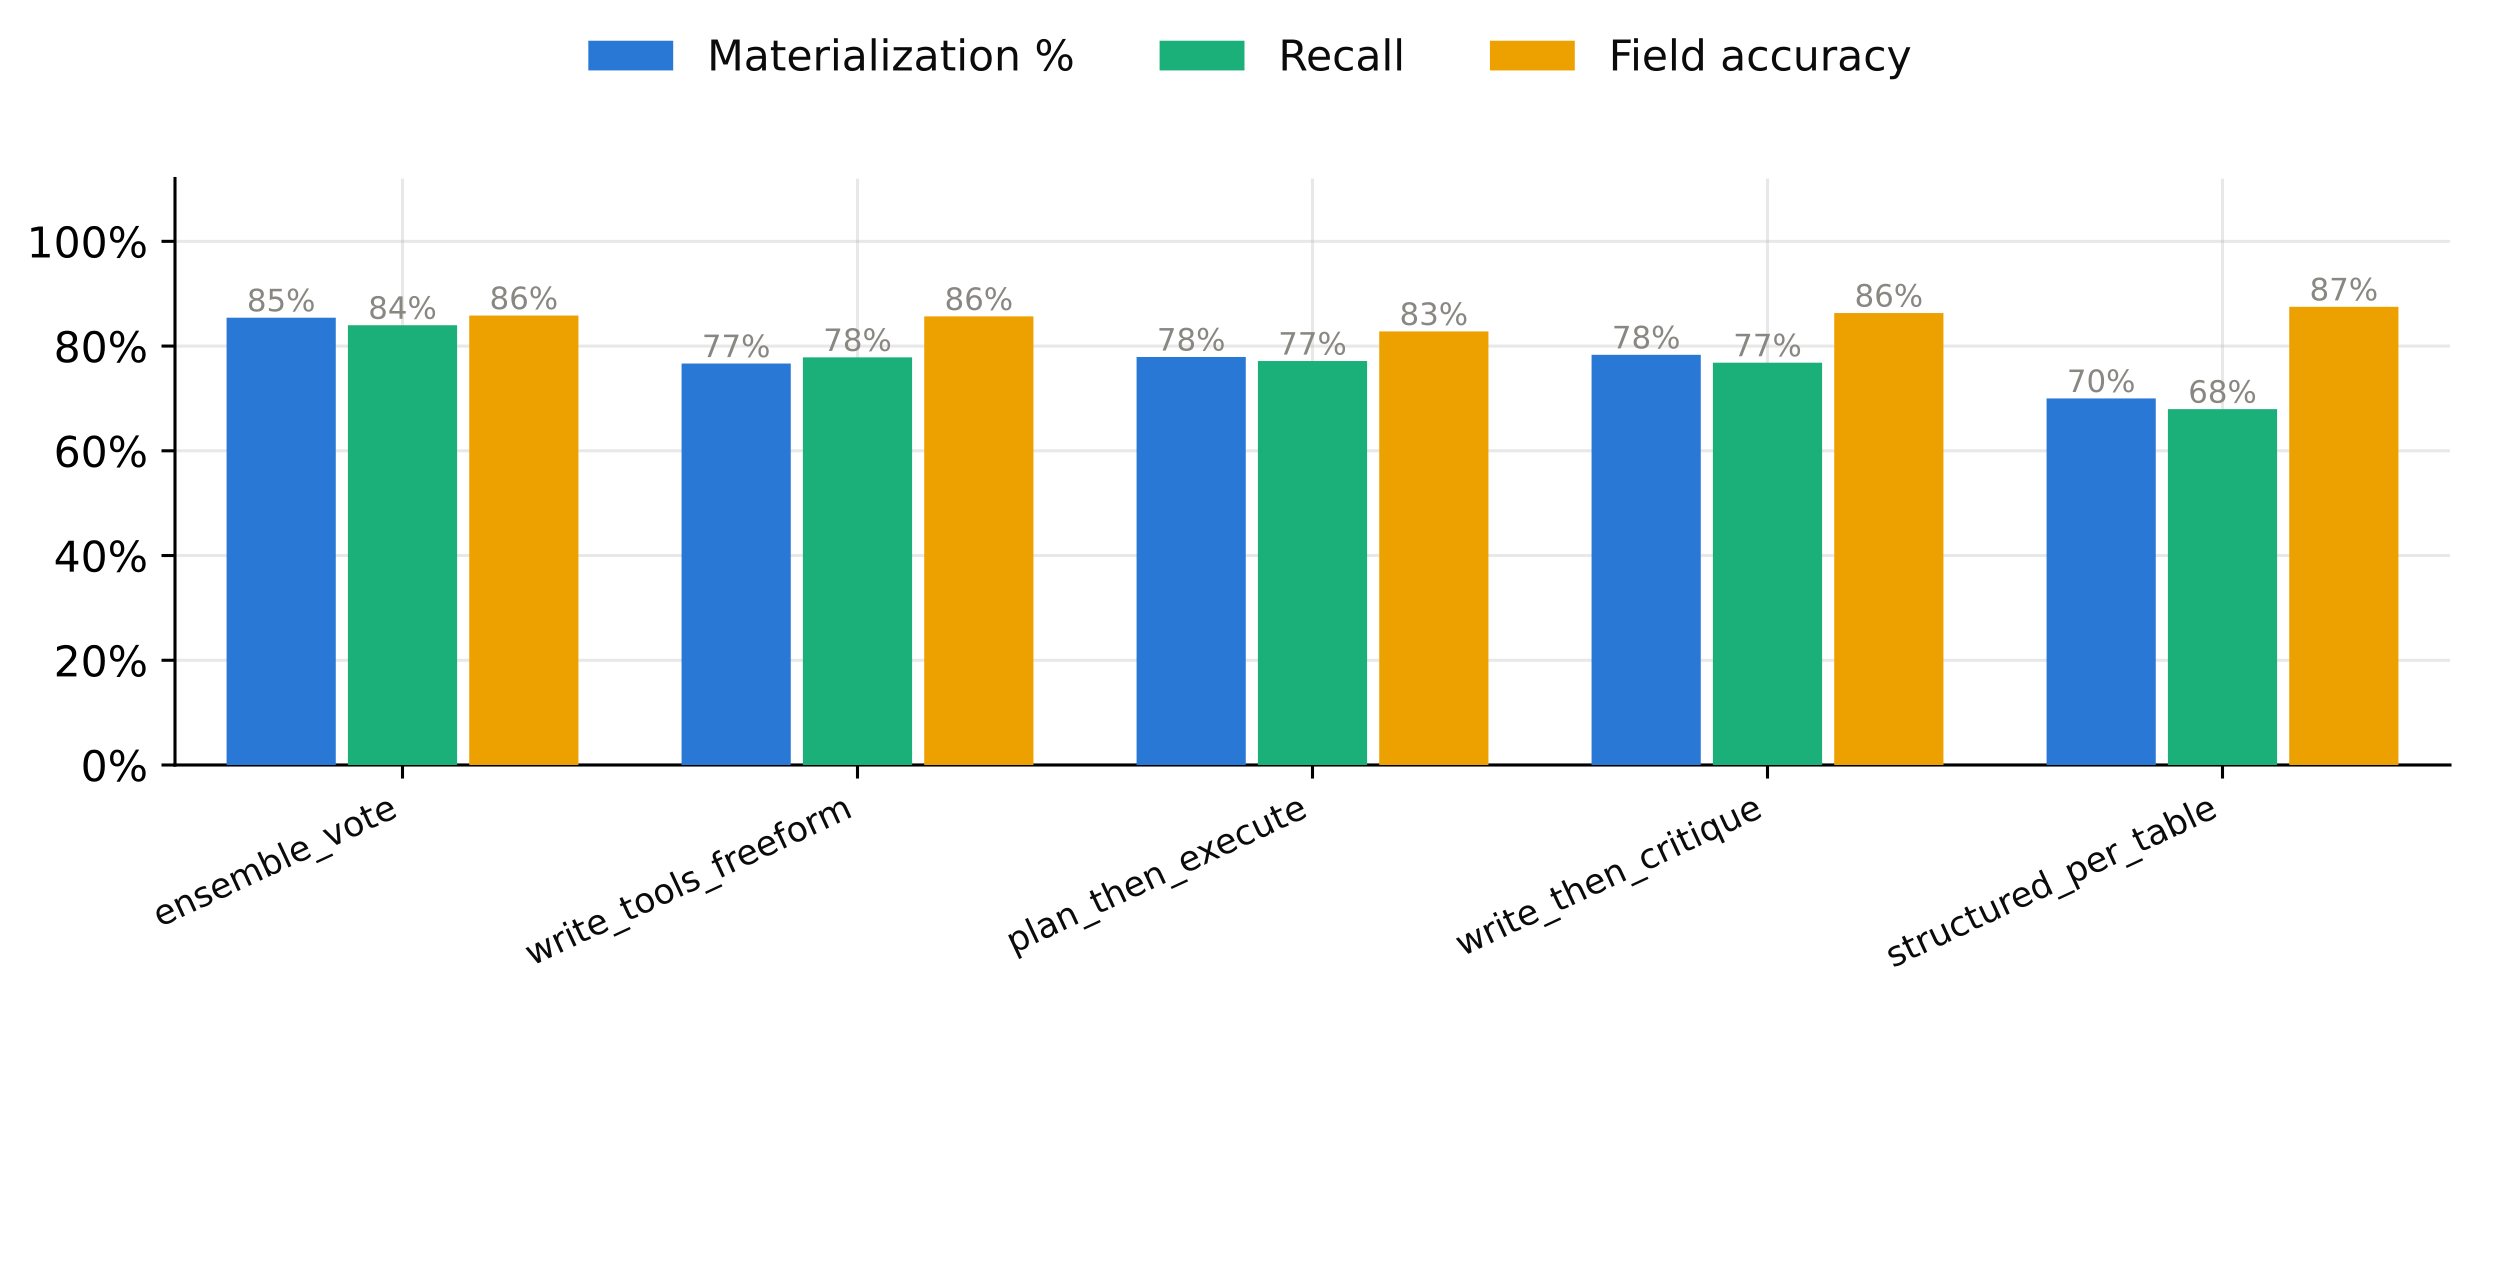
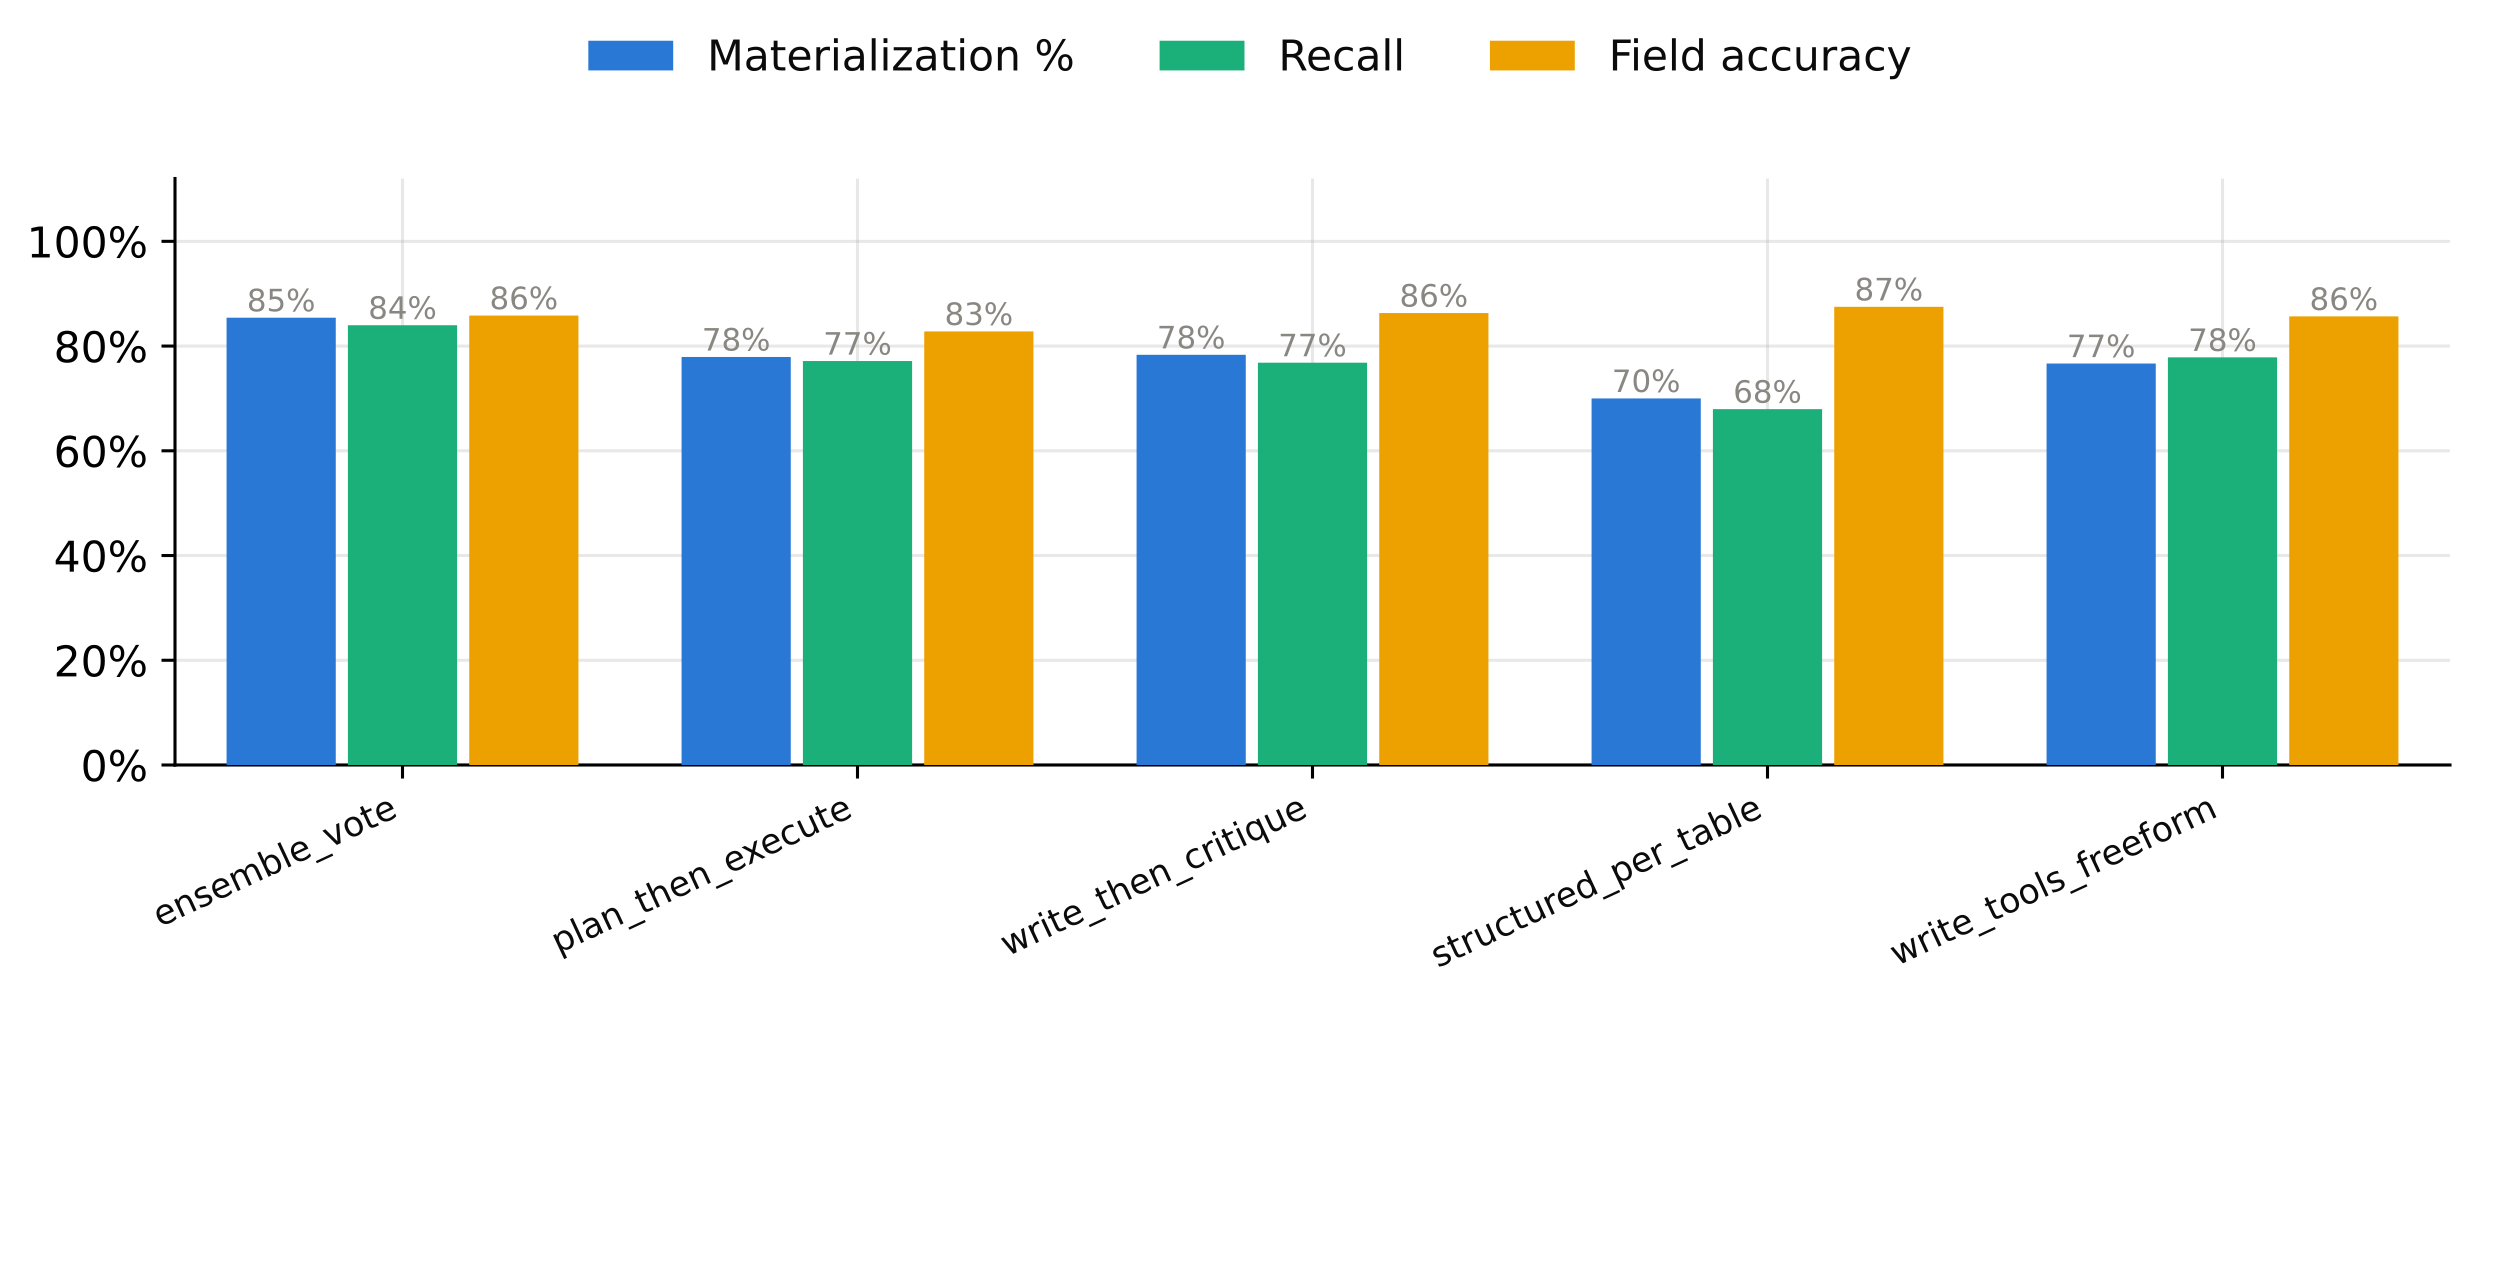
<svg xmlns="http://www.w3.org/2000/svg" xmlns:xlink="http://www.w3.org/1999/xlink" width="648pt" height="330.48pt" viewBox="0 0 648 330.48" version="1.1">
  <defs>
    <style type="text/css">*{stroke-linejoin: round; stroke-linecap: butt}</style>
  </defs>
  <g id="figure_1">
    <g id="patch_1">
      <path d="M 0 330.48  L 648 330.48  L 648 0  L 0 0  L 0 330.48  z " style="fill: none" />
    </g>
    <g id="axes_1">
      <g id="patch_2">
        <path d="M 45.36 198.288  L 635.04 198.288  L 635.04 46.267  L 45.36 46.267  L 45.36 198.288  z " style="fill: none" />
      </g>
      <g id="matplotlib.axis_1">
        <g id="xtick_1">
          <g id="line2d_1">
            <path d="M 104.328 198.288  L 104.328 46.267  " clip-path="url(#pa6ef119d5a)" style="fill: none; stroke: #b0b0b0; stroke-opacity: 0.3; stroke-width: 0.8; stroke-linecap: square" />
          </g>
          <g id="line2d_2">
            <defs>
              <path id="mb5208c1d16" d="M 0 0  L 0 3.5  " style="stroke: #000000; stroke-width: 0.8" />
            </defs>
            <g>
              <use xlink:href="#mb5208c1d16" x="104.328" y="198.288" style="stroke: #000000; stroke-width: 0.8" />
            </g>
          </g>
          <g id="text_1">
            <text style="font-size: 9px; font-family: 'DejaVu Sans', 'Bitstream Vera Sans', 'Computer Modern Sans Serif', 'Lucida Grande', 'Verdana', 'Geneva', 'Lucid', 'Arial', 'Helvetica', 'Avant Garde', sans-serif; fill: #0b0b0b" transform="translate(41.45248 240.387) rotate(-25)">ensemble_vote</text>
          </g>
        </g>
        <g id="xtick_2">
          <g id="line2d_3">
            <path d="M 222.264 198.288  L 222.264 46.267  " clip-path="url(#pa6ef119d5a)" style="fill: none; stroke: #b0b0b0; stroke-opacity: 0.3; stroke-width: 0.8; stroke-linecap: square" />
          </g>
          <g id="line2d_4">
            <g>
              <use xlink:href="#mb5208c1d16" x="222.264" y="198.288" style="stroke: #000000; stroke-width: 0.8" />
            </g>
          </g>
          <g id="text_2">
-             <text style="font-size: 9px; font-family: 'DejaVu Sans', 'Bitstream Vera Sans', 'Computer Modern Sans Serif', 'Lucida Grande', 'Verdana', 'Geneva', 'Lucid', 'Arial', 'Helvetica', 'Avant Garde', sans-serif; fill: #0b0b0b" transform="translate(137.912 250.4017) rotate(-25)">write_tools_freeform</text>
+             <text style="font-size: 9px; font-family: 'DejaVu Sans', 'Bitstream Vera Sans', 'Computer Modern Sans Serif', 'Lucida Grande', 'Verdana', 'Geneva', 'Lucid', 'Arial', 'Helvetica', 'Avant Garde', sans-serif; fill: #0b0b0b" transform="translate(144.7037 247.2346) rotate(-25)">plan_then_execute</text>
          </g>
        </g>
        <g id="xtick_3">
          <g id="line2d_5">
            <path d="M 340.2 198.288  L 340.2 46.267  " clip-path="url(#pa6ef119d5a)" style="fill: none; stroke: #b0b0b0; stroke-opacity: 0.3; stroke-width: 0.8; stroke-linecap: square" />
          </g>
          <g id="line2d_6">
            <g>
              <use xlink:href="#mb5208c1d16" x="340.2" y="198.288" style="stroke: #000000; stroke-width: 0.8" />
            </g>
          </g>
          <g id="text_3">
-             <text style="font-size: 9px; font-family: 'DejaVu Sans', 'Bitstream Vera Sans', 'Computer Modern Sans Serif', 'Lucida Grande', 'Verdana', 'Geneva', 'Lucid', 'Arial', 'Helvetica', 'Avant Garde', sans-serif; fill: #0b0b0b" transform="translate(262.6397 247.2346) rotate(-25)">plan_then_execute</text>
+             <text style="font-size: 9px; font-family: 'DejaVu Sans', 'Bitstream Vera Sans', 'Computer Modern Sans Serif', 'Lucida Grande', 'Verdana', 'Geneva', 'Lucid', 'Arial', 'Helvetica', 'Avant Garde', sans-serif; fill: #0b0b0b" transform="translate(261.1499 247.9294) rotate(-25)">write_then_critique</text>
          </g>
        </g>
        <g id="xtick_4">
          <g id="line2d_7">
            <path d="M 458.136 198.288  L 458.136 46.267  " clip-path="url(#pa6ef119d5a)" style="fill: none; stroke: #b0b0b0; stroke-opacity: 0.3; stroke-width: 0.8; stroke-linecap: square" />
          </g>
          <g id="line2d_8">
            <g>
              <use xlink:href="#mb5208c1d16" x="458.136" y="198.288" style="stroke: #000000; stroke-width: 0.8" />
            </g>
          </g>
          <g id="text_4">
-             <text style="font-size: 9px; font-family: 'DejaVu Sans', 'Bitstream Vera Sans', 'Computer Modern Sans Serif', 'Lucida Grande', 'Verdana', 'Geneva', 'Lucid', 'Arial', 'Helvetica', 'Avant Garde', sans-serif; fill: #0b0b0b" transform="translate(379.0859 247.9294) rotate(-25)">write_then_critique</text>
+             <text style="font-size: 9px; font-family: 'DejaVu Sans', 'Bitstream Vera Sans', 'Computer Modern Sans Serif', 'Lucida Grande', 'Verdana', 'Geneva', 'Lucid', 'Arial', 'Helvetica', 'Avant Garde', sans-serif; fill: #0b0b0b" transform="translate(372.6841 250.9146) rotate(-25)">structured_per_table</text>
          </g>
        </g>
        <g id="xtick_5">
          <g id="line2d_9">
            <path d="M 576.072 198.288  L 576.072 46.267  " clip-path="url(#pa6ef119d5a)" style="fill: none; stroke: #b0b0b0; stroke-opacity: 0.3; stroke-width: 0.8; stroke-linecap: square" />
          </g>
          <g id="line2d_10">
            <g>
              <use xlink:href="#mb5208c1d16" x="576.072" y="198.288" style="stroke: #000000; stroke-width: 0.8" />
            </g>
          </g>
          <g id="text_5">
-             <text style="font-size: 9px; font-family: 'DejaVu Sans', 'Bitstream Vera Sans', 'Computer Modern Sans Serif', 'Lucida Grande', 'Verdana', 'Geneva', 'Lucid', 'Arial', 'Helvetica', 'Avant Garde', sans-serif; fill: #0b0b0b" transform="translate(490.6201 250.9146) rotate(-25)">structured_per_table</text>
+             <text style="font-size: 9px; font-family: 'DejaVu Sans', 'Bitstream Vera Sans', 'Computer Modern Sans Serif', 'Lucida Grande', 'Verdana', 'Geneva', 'Lucid', 'Arial', 'Helvetica', 'Avant Garde', sans-serif; fill: #0b0b0b" transform="translate(491.72 250.4017) rotate(-25)">write_tools_freeform</text>
          </g>
        </g>
      </g>
      <g id="matplotlib.axis_2">
        <g id="ytick_1">
          <g id="line2d_11">
            <path d="M 45.36 198.288  L 635.04 198.288  " clip-path="url(#pa6ef119d5a)" style="fill: none; stroke: #b0b0b0; stroke-opacity: 0.3; stroke-width: 0.8; stroke-linecap: square" />
          </g>
          <g id="line2d_12">
            <defs>
              <path id="m5d1c9b7af4" d="M 0 0  L -3.5 0  " style="stroke: #000000; stroke-width: 0.8" />
            </defs>
            <g>
              <use xlink:href="#m5d1c9b7af4" x="45.36" y="198.288" style="stroke: #000000; stroke-width: 0.8" />
            </g>
          </g>
          <g id="text_6">
            <text style="font-size: 11px; font-family: 'DejaVu Sans', 'Bitstream Vera Sans', 'Computer Modern Sans Serif', 'Lucida Grande', 'Verdana', 'Geneva', 'Lucid', 'Arial', 'Helvetica', 'Avant Garde', sans-serif; text-anchor: end" x="38.36" y="202.467" transform="rotate(-0 38.36 202.4671)">0%</text>
          </g>
        </g>
        <g id="ytick_2">
          <g id="line2d_13">
            <path d="M 45.36 171.141  L 635.04 171.141  " clip-path="url(#pa6ef119d5a)" style="fill: none; stroke: #b0b0b0; stroke-opacity: 0.3; stroke-width: 0.8; stroke-linecap: square" />
          </g>
          <g id="line2d_14">
            <g>
              <use xlink:href="#m5d1c9b7af4" x="45.36" y="171.141" style="stroke: #000000; stroke-width: 0.8" />
            </g>
          </g>
          <g id="text_7">
            <text style="font-size: 11px; font-family: 'DejaVu Sans', 'Bitstream Vera Sans', 'Computer Modern Sans Serif', 'Lucida Grande', 'Verdana', 'Geneva', 'Lucid', 'Arial', 'Helvetica', 'Avant Garde', sans-serif; text-anchor: end" x="38.36" y="175.321" transform="rotate(-0 38.36 175.3206)">20%</text>
          </g>
        </g>
        <g id="ytick_3">
          <g id="line2d_15">
            <path d="M 45.36 143.995  L 635.04 143.995  " clip-path="url(#pa6ef119d5a)" style="fill: none; stroke: #b0b0b0; stroke-opacity: 0.3; stroke-width: 0.8; stroke-linecap: square" />
          </g>
          <g id="line2d_16">
            <g>
              <use xlink:href="#m5d1c9b7af4" x="45.36" y="143.995" style="stroke: #000000; stroke-width: 0.8" />
            </g>
          </g>
          <g id="text_8">
            <text style="font-size: 11px; font-family: 'DejaVu Sans', 'Bitstream Vera Sans', 'Computer Modern Sans Serif', 'Lucida Grande', 'Verdana', 'Geneva', 'Lucid', 'Arial', 'Helvetica', 'Avant Garde', sans-serif; text-anchor: end" x="38.36" y="148.174" transform="rotate(-0 38.36 148.174)">40%</text>
          </g>
        </g>
        <g id="ytick_4">
          <g id="line2d_17">
            <path d="M 45.36 116.848  L 635.04 116.848  " clip-path="url(#pa6ef119d5a)" style="fill: none; stroke: #b0b0b0; stroke-opacity: 0.3; stroke-width: 0.8; stroke-linecap: square" />
          </g>
          <g id="line2d_18">
            <g>
              <use xlink:href="#m5d1c9b7af4" x="45.36" y="116.848" style="stroke: #000000; stroke-width: 0.8" />
            </g>
          </g>
          <g id="text_9">
            <text style="font-size: 11px; font-family: 'DejaVu Sans', 'Bitstream Vera Sans', 'Computer Modern Sans Serif', 'Lucida Grande', 'Verdana', 'Geneva', 'Lucid', 'Arial', 'Helvetica', 'Avant Garde', sans-serif; text-anchor: end" x="38.36" y="121.027" transform="rotate(-0 38.36 121.0274)">60%</text>
          </g>
        </g>
        <g id="ytick_5">
          <g id="line2d_19">
            <path d="M 45.36 89.702  L 635.04 89.702  " clip-path="url(#pa6ef119d5a)" style="fill: none; stroke: #b0b0b0; stroke-opacity: 0.3; stroke-width: 0.8; stroke-linecap: square" />
          </g>
          <g id="line2d_20">
            <g>
              <use xlink:href="#m5d1c9b7af4" x="45.36" y="89.702" style="stroke: #000000; stroke-width: 0.8" />
            </g>
          </g>
          <g id="text_10">
            <text style="font-size: 11px; font-family: 'DejaVu Sans', 'Bitstream Vera Sans', 'Computer Modern Sans Serif', 'Lucida Grande', 'Verdana', 'Geneva', 'Lucid', 'Arial', 'Helvetica', 'Avant Garde', sans-serif; text-anchor: end" x="38.36" y="93.881" transform="rotate(-0 38.36 93.88085)">80%</text>
          </g>
        </g>
        <g id="ytick_6">
          <g id="line2d_21">
            <path d="M 45.36 62.555  L 635.04 62.555  " clip-path="url(#pa6ef119d5a)" style="fill: none; stroke: #b0b0b0; stroke-opacity: 0.3; stroke-width: 0.8; stroke-linecap: square" />
          </g>
          <g id="line2d_22">
            <g>
              <use xlink:href="#m5d1c9b7af4" x="45.36" y="62.555" style="stroke: #000000; stroke-width: 0.8" />
            </g>
          </g>
          <g id="text_11">
            <text style="font-size: 11px; font-family: 'DejaVu Sans', 'Bitstream Vera Sans', 'Computer Modern Sans Serif', 'Lucida Grande', 'Verdana', 'Geneva', 'Lucid', 'Arial', 'Helvetica', 'Avant Garde', sans-serif; text-anchor: end" x="38.36" y="66.734" transform="rotate(-0 38.36 66.73428)">100%</text>
          </g>
        </g>
      </g>
      <g id="patch_3">
        <path d="M 45.36 198.288  L 45.36 46.267  " style="fill: none; stroke: #000000; stroke-width: 0.8; stroke-linejoin: miter; stroke-linecap: square" />
      </g>
      <g id="patch_4">
        <path d="M 45.36 198.288  L 635.04 198.288  " style="fill: none; stroke: #000000; stroke-width: 0.8; stroke-linejoin: miter; stroke-linecap: square" />
      </g>
      <g id="patch_5">
        <path d="M 58.726 198.288  L 87.031 198.288  L 87.031 82.35  L 58.726 82.35  z " clip-path="url(#pa6ef119d5a)" style="fill: #2a78d6" />
      </g>
      <g id="patch_6">
-         <path d="M 176.662 198.288  L 204.967 198.288  L 204.967 94.226  L 176.662 94.226  z " clip-path="url(#pa6ef119d5a)" style="fill: #2a78d6" />
+         <path d="M 176.662 198.288  L 204.967 198.288  L 204.967 92.529  L 176.662 92.529  z " clip-path="url(#pa6ef119d5a)" style="fill: #2a78d6" />
      </g>
      <g id="patch_7">
-         <path d="M 294.598 198.288  L 322.903 198.288  L 322.903 92.529  L 294.598 92.529  z " clip-path="url(#pa6ef119d5a)" style="fill: #2a78d6" />
+         <path d="M 294.598 198.288  L 322.903 198.288  L 322.903 91.964  L 294.598 91.964  z " clip-path="url(#pa6ef119d5a)" style="fill: #2a78d6" />
      </g>
      <g id="patch_8">
-         <path d="M 412.534 198.288  L 440.839 198.288  L 440.839 91.964  L 412.534 91.964  z " clip-path="url(#pa6ef119d5a)" style="fill: #2a78d6" />
+         <path d="M 412.534 198.288  L 440.839 198.288  L 440.839 103.275  L 412.534 103.275  z " clip-path="url(#pa6ef119d5a)" style="fill: #2a78d6" />
      </g>
      <g id="patch_9">
-         <path d="M 530.47 198.288  L 558.775 198.288  L 558.775 103.275  L 530.47 103.275  z " clip-path="url(#pa6ef119d5a)" style="fill: #2a78d6" />
+         <path d="M 530.47 198.288  L 558.775 198.288  L 558.775 94.226  L 530.47 94.226  z " clip-path="url(#pa6ef119d5a)" style="fill: #2a78d6" />
      </g>
      <g id="text_12">
        <text style="font-size: 8px; font-family: 'DejaVu Sans', 'Bitstream Vera Sans', 'Computer Modern Sans Serif', 'Lucida Grande', 'Verdana', 'Geneva', 'Lucid', 'Arial', 'Helvetica', 'Avant Garde', sans-serif; text-anchor: middle; fill: #898781" x="72.878" y="80.686" transform="rotate(-0 72.8784 80.68577)">85%</text>
      </g>
      <g id="text_13">
-         <text style="font-size: 8px; font-family: 'DejaVu Sans', 'Bitstream Vera Sans', 'Computer Modern Sans Serif', 'Lucida Grande', 'Verdana', 'Geneva', 'Lucid', 'Arial', 'Helvetica', 'Avant Garde', sans-serif; text-anchor: middle; fill: #898781" x="190.814" y="92.562" transform="rotate(-0 190.8144 92.56239)">77%</text>
+         <text style="font-size: 8px; font-family: 'DejaVu Sans', 'Bitstream Vera Sans', 'Computer Modern Sans Serif', 'Lucida Grande', 'Verdana', 'Geneva', 'Lucid', 'Arial', 'Helvetica', 'Avant Garde', sans-serif; text-anchor: middle; fill: #898781" x="190.814" y="90.866" transform="rotate(-0 190.8144 90.86573)">78%</text>
      </g>
      <g id="text_14">
-         <text style="font-size: 8px; font-family: 'DejaVu Sans', 'Bitstream Vera Sans', 'Computer Modern Sans Serif', 'Lucida Grande', 'Verdana', 'Geneva', 'Lucid', 'Arial', 'Helvetica', 'Avant Garde', sans-serif; text-anchor: middle; fill: #898781" x="308.75" y="90.866" transform="rotate(-0 308.7504 90.86573)">78%</text>
+         <text style="font-size: 8px; font-family: 'DejaVu Sans', 'Bitstream Vera Sans', 'Computer Modern Sans Serif', 'Lucida Grande', 'Verdana', 'Geneva', 'Lucid', 'Arial', 'Helvetica', 'Avant Garde', sans-serif; text-anchor: middle; fill: #898781" x="308.75" y="90.3" transform="rotate(-0 308.7504 90.30018)">78%</text>
      </g>
      <g id="text_15">
-         <text style="font-size: 8px; font-family: 'DejaVu Sans', 'Bitstream Vera Sans', 'Computer Modern Sans Serif', 'Lucida Grande', 'Verdana', 'Geneva', 'Lucid', 'Arial', 'Helvetica', 'Avant Garde', sans-serif; text-anchor: middle; fill: #898781" x="426.686" y="90.3" transform="rotate(-0 426.6864 90.30018)">78%</text>
+         <text style="font-size: 8px; font-family: 'DejaVu Sans', 'Bitstream Vera Sans', 'Computer Modern Sans Serif', 'Lucida Grande', 'Verdana', 'Geneva', 'Lucid', 'Arial', 'Helvetica', 'Avant Garde', sans-serif; text-anchor: middle; fill: #898781" x="426.686" y="101.611" transform="rotate(-0 426.6864 101.6112)">70%</text>
      </g>
      <g id="text_16">
-         <text style="font-size: 8px; font-family: 'DejaVu Sans', 'Bitstream Vera Sans', 'Computer Modern Sans Serif', 'Lucida Grande', 'Verdana', 'Geneva', 'Lucid', 'Arial', 'Helvetica', 'Avant Garde', sans-serif; text-anchor: middle; fill: #898781" x="544.622" y="101.611" transform="rotate(-0 544.6224 101.6112)">70%</text>
+         <text style="font-size: 8px; font-family: 'DejaVu Sans', 'Bitstream Vera Sans', 'Computer Modern Sans Serif', 'Lucida Grande', 'Verdana', 'Geneva', 'Lucid', 'Arial', 'Helvetica', 'Avant Garde', sans-serif; text-anchor: middle; fill: #898781" x="544.622" y="92.562" transform="rotate(-0 544.6224 92.56239)">77%</text>
      </g>
      <g id="patch_10">
        <path d="M 90.176 198.288  L 118.48 198.288  L 118.48 84.299  L 90.176 84.299  z " clip-path="url(#pa6ef119d5a)" style="fill: #1baf7a" />
      </g>
      <g id="patch_11">
-         <path d="M 208.112 198.288  L 236.416 198.288  L 236.416 92.627  L 208.112 92.627  z " clip-path="url(#pa6ef119d5a)" style="fill: #1baf7a" />
+         <path d="M 208.112 198.288  L 236.416 198.288  L 236.416 93.578  L 208.112 93.578  z " clip-path="url(#pa6ef119d5a)" style="fill: #1baf7a" />
      </g>
      <g id="patch_12">
-         <path d="M 326.048 198.288  L 354.352 198.288  L 354.352 93.578  L 326.048 93.578  z " clip-path="url(#pa6ef119d5a)" style="fill: #1baf7a" />
+         <path d="M 326.048 198.288  L 354.352 198.288  L 354.352 94.013  L 326.048 94.013  z " clip-path="url(#pa6ef119d5a)" style="fill: #1baf7a" />
      </g>
      <g id="patch_13">
-         <path d="M 443.984 198.288  L 472.288 198.288  L 472.288 94.013  L 443.984 94.013  z " clip-path="url(#pa6ef119d5a)" style="fill: #1baf7a" />
+         <path d="M 443.984 198.288  L 472.288 198.288  L 472.288 106.05  L 443.984 106.05  z " clip-path="url(#pa6ef119d5a)" style="fill: #1baf7a" />
      </g>
      <g id="patch_14">
-         <path d="M 561.92 198.288  L 590.224 198.288  L 590.224 106.05  L 561.92 106.05  z " clip-path="url(#pa6ef119d5a)" style="fill: #1baf7a" />
+         <path d="M 561.92 198.288  L 590.224 198.288  L 590.224 92.627  L 561.92 92.627  z " clip-path="url(#pa6ef119d5a)" style="fill: #1baf7a" />
      </g>
      <g id="text_17">
        <text style="font-size: 8px; font-family: 'DejaVu Sans', 'Bitstream Vera Sans', 'Computer Modern Sans Serif', 'Lucida Grande', 'Verdana', 'Geneva', 'Lucid', 'Arial', 'Helvetica', 'Avant Garde', sans-serif; text-anchor: middle; fill: #898781" x="104.328" y="82.635" transform="rotate(-0 104.328 82.63541)">84%</text>
      </g>
      <g id="text_18">
-         <text style="font-size: 8px; font-family: 'DejaVu Sans', 'Bitstream Vera Sans', 'Computer Modern Sans Serif', 'Lucida Grande', 'Verdana', 'Geneva', 'Lucid', 'Arial', 'Helvetica', 'Avant Garde', sans-serif; text-anchor: middle; fill: #898781" x="222.264" y="90.964" transform="rotate(-0 222.264 90.96363)">78%</text>
+         <text style="font-size: 8px; font-family: 'DejaVu Sans', 'Bitstream Vera Sans', 'Computer Modern Sans Serif', 'Lucida Grande', 'Verdana', 'Geneva', 'Lucid', 'Arial', 'Helvetica', 'Avant Garde', sans-serif; text-anchor: middle; fill: #898781" x="222.264" y="91.914" transform="rotate(-0 222.264 91.91425)">77%</text>
      </g>
      <g id="text_19">
-         <text style="font-size: 8px; font-family: 'DejaVu Sans', 'Bitstream Vera Sans', 'Computer Modern Sans Serif', 'Lucida Grande', 'Verdana', 'Geneva', 'Lucid', 'Arial', 'Helvetica', 'Avant Garde', sans-serif; text-anchor: middle; fill: #898781" x="340.2" y="91.914" transform="rotate(-0 340.2 91.91425)">77%</text>
+         <text style="font-size: 8px; font-family: 'DejaVu Sans', 'Bitstream Vera Sans', 'Computer Modern Sans Serif', 'Lucida Grande', 'Verdana', 'Geneva', 'Lucid', 'Arial', 'Helvetica', 'Avant Garde', sans-serif; text-anchor: middle; fill: #898781" x="340.2" y="92.349" transform="rotate(-0 340.2 92.34925)">77%</text>
      </g>
      <g id="text_20">
-         <text style="font-size: 8px; font-family: 'DejaVu Sans', 'Bitstream Vera Sans', 'Computer Modern Sans Serif', 'Lucida Grande', 'Verdana', 'Geneva', 'Lucid', 'Arial', 'Helvetica', 'Avant Garde', sans-serif; text-anchor: middle; fill: #898781" x="458.136" y="92.349" transform="rotate(-0 458.136 92.34925)">77%</text>
+         <text style="font-size: 8px; font-family: 'DejaVu Sans', 'Bitstream Vera Sans', 'Computer Modern Sans Serif', 'Lucida Grande', 'Verdana', 'Geneva', 'Lucid', 'Arial', 'Helvetica', 'Avant Garde', sans-serif; text-anchor: middle; fill: #898781" x="458.136" y="104.386" transform="rotate(-0 458.136 104.3865)">68%</text>
      </g>
      <g id="text_21">
-         <text style="font-size: 8px; font-family: 'DejaVu Sans', 'Bitstream Vera Sans', 'Computer Modern Sans Serif', 'Lucida Grande', 'Verdana', 'Geneva', 'Lucid', 'Arial', 'Helvetica', 'Avant Garde', sans-serif; text-anchor: middle; fill: #898781" x="576.072" y="104.386" transform="rotate(-0 576.072 104.3865)">68%</text>
+         <text style="font-size: 8px; font-family: 'DejaVu Sans', 'Bitstream Vera Sans', 'Computer Modern Sans Serif', 'Lucida Grande', 'Verdana', 'Geneva', 'Lucid', 'Arial', 'Helvetica', 'Avant Garde', sans-serif; text-anchor: middle; fill: #898781" x="576.072" y="90.964" transform="rotate(-0 576.072 90.96363)">78%</text>
      </g>
      <g id="patch_15">
        <path d="M 121.625 198.288  L 149.93 198.288  L 149.93 81.795  L 121.625 81.795  z " clip-path="url(#pa6ef119d5a)" style="fill: #eda100" />
      </g>
      <g id="patch_16">
-         <path d="M 239.561 198.288  L 267.866 198.288  L 267.866 82.005  L 239.561 82.005  z " clip-path="url(#pa6ef119d5a)" style="fill: #eda100" />
+         <path d="M 239.561 198.288  L 267.866 198.288  L 267.866 85.902  L 239.561 85.902  z " clip-path="url(#pa6ef119d5a)" style="fill: #eda100" />
      </g>
      <g id="patch_17">
-         <path d="M 357.497 198.288  L 385.802 198.288  L 385.802 85.902  L 357.497 85.902  z " clip-path="url(#pa6ef119d5a)" style="fill: #eda100" />
+         <path d="M 357.497 198.288  L 385.802 198.288  L 385.802 81.142  L 357.497 81.142  z " clip-path="url(#pa6ef119d5a)" style="fill: #eda100" />
      </g>
      <g id="patch_18">
-         <path d="M 475.433 198.288  L 503.738 198.288  L 503.738 81.142  L 475.433 81.142  z " clip-path="url(#pa6ef119d5a)" style="fill: #eda100" />
+         <path d="M 475.433 198.288  L 503.738 198.288  L 503.738 79.525  L 475.433 79.525  z " clip-path="url(#pa6ef119d5a)" style="fill: #eda100" />
      </g>
      <g id="patch_19">
-         <path d="M 593.369 198.288  L 621.674 198.288  L 621.674 79.525  L 593.369 79.525  z " clip-path="url(#pa6ef119d5a)" style="fill: #eda100" />
+         <path d="M 593.369 198.288  L 621.674 198.288  L 621.674 82.005  L 593.369 82.005  z " clip-path="url(#pa6ef119d5a)" style="fill: #eda100" />
      </g>
      <g id="text_22">
        <text style="font-size: 8px; font-family: 'DejaVu Sans', 'Bitstream Vera Sans', 'Computer Modern Sans Serif', 'Lucida Grande', 'Verdana', 'Geneva', 'Lucid', 'Arial', 'Helvetica', 'Avant Garde', sans-serif; text-anchor: middle; fill: #898781" x="135.778" y="80.132" transform="rotate(-0 135.7776 80.13167)">86%</text>
      </g>
      <g id="text_23">
-         <text style="font-size: 8px; font-family: 'DejaVu Sans', 'Bitstream Vera Sans', 'Computer Modern Sans Serif', 'Lucida Grande', 'Verdana', 'Geneva', 'Lucid', 'Arial', 'Helvetica', 'Avant Garde', sans-serif; text-anchor: middle; fill: #898781" x="253.714" y="80.342" transform="rotate(-0 253.7136 80.3417)">86%</text>
+         <text style="font-size: 8px; font-family: 'DejaVu Sans', 'Bitstream Vera Sans', 'Computer Modern Sans Serif', 'Lucida Grande', 'Verdana', 'Geneva', 'Lucid', 'Arial', 'Helvetica', 'Avant Garde', sans-serif; text-anchor: middle; fill: #898781" x="253.714" y="84.238" transform="rotate(-0 253.7136 84.23785)">83%</text>
      </g>
      <g id="text_24">
-         <text style="font-size: 8px; font-family: 'DejaVu Sans', 'Bitstream Vera Sans', 'Computer Modern Sans Serif', 'Lucida Grande', 'Verdana', 'Geneva', 'Lucid', 'Arial', 'Helvetica', 'Avant Garde', sans-serif; text-anchor: middle; fill: #898781" x="371.65" y="84.238" transform="rotate(-0 371.6496 84.23785)">83%</text>
+         <text style="font-size: 8px; font-family: 'DejaVu Sans', 'Bitstream Vera Sans', 'Computer Modern Sans Serif', 'Lucida Grande', 'Verdana', 'Geneva', 'Lucid', 'Arial', 'Helvetica', 'Avant Garde', sans-serif; text-anchor: middle; fill: #898781" x="371.65" y="79.478" transform="rotate(-0 371.6496 79.47845)">86%</text>
      </g>
      <g id="text_25">
-         <text style="font-size: 8px; font-family: 'DejaVu Sans', 'Bitstream Vera Sans', 'Computer Modern Sans Serif', 'Lucida Grande', 'Verdana', 'Geneva', 'Lucid', 'Arial', 'Helvetica', 'Avant Garde', sans-serif; text-anchor: middle; fill: #898781" x="489.586" y="79.478" transform="rotate(-0 489.5856 79.47845)">86%</text>
+         <text style="font-size: 8px; font-family: 'DejaVu Sans', 'Bitstream Vera Sans', 'Computer Modern Sans Serif', 'Lucida Grande', 'Verdana', 'Geneva', 'Lucid', 'Arial', 'Helvetica', 'Avant Garde', sans-serif; text-anchor: middle; fill: #898781" x="489.586" y="77.861" transform="rotate(-0 489.5856 77.86089)">87%</text>
      </g>
      <g id="text_26">
-         <text style="font-size: 8px; font-family: 'DejaVu Sans', 'Bitstream Vera Sans', 'Computer Modern Sans Serif', 'Lucida Grande', 'Verdana', 'Geneva', 'Lucid', 'Arial', 'Helvetica', 'Avant Garde', sans-serif; text-anchor: middle; fill: #898781" x="607.522" y="77.861" transform="rotate(-0 607.5216 77.86089)">87%</text>
+         <text style="font-size: 8px; font-family: 'DejaVu Sans', 'Bitstream Vera Sans', 'Computer Modern Sans Serif', 'Lucida Grande', 'Verdana', 'Geneva', 'Lucid', 'Arial', 'Helvetica', 'Avant Garde', sans-serif; text-anchor: middle; fill: #898781" x="607.522" y="80.342" transform="rotate(-0 607.5216 80.3417)">86%</text>
      </g>
    </g>
    <g id="legend_1">
      <g id="patch_20">
        <path d="M 152.494 18.258  L 174.494 18.258  L 174.494 10.558  L 152.494 10.558  z " style="fill: #2a78d6" />
      </g>
      <g id="text_27">
        <text style="font-size: 11px; font-family: 'DejaVu Sans', 'Bitstream Vera Sans', 'Computer Modern Sans Serif', 'Lucida Grande', 'Verdana', 'Geneva', 'Lucid', 'Arial', 'Helvetica', 'Avant Garde', sans-serif; text-anchor: start; fill: #0b0b0b" x="183.294" y="18.258" transform="rotate(-0 183.2937 18.25828)">Materialization %</text>
      </g>
      <g id="patch_21">
        <path d="M 300.569 18.258  L 322.569 18.258  L 322.569 10.558  L 300.569 10.558  z " style="fill: #1baf7a" />
      </g>
      <g id="text_28">
        <text style="font-size: 11px; font-family: 'DejaVu Sans', 'Bitstream Vera Sans', 'Computer Modern Sans Serif', 'Lucida Grande', 'Verdana', 'Geneva', 'Lucid', 'Arial', 'Helvetica', 'Avant Garde', sans-serif; text-anchor: start; fill: #0b0b0b" x="331.369" y="18.258" transform="rotate(-0 331.3691 18.25828)">Recall</text>
      </g>
      <g id="patch_22">
        <path d="M 386.187 18.258  L 408.187 18.258  L 408.187 10.558  L 386.187 10.558  z " style="fill: #eda100" />
      </g>
      <g id="text_29">
        <text style="font-size: 11px; font-family: 'DejaVu Sans', 'Bitstream Vera Sans', 'Computer Modern Sans Serif', 'Lucida Grande', 'Verdana', 'Geneva', 'Lucid', 'Arial', 'Helvetica', 'Avant Garde', sans-serif; text-anchor: start; fill: #0b0b0b" x="416.987" y="18.258" transform="rotate(-0 416.987 18.25828)">Field accuracy</text>
      </g>
    </g>
  </g>
  <defs>
    <clipPath id="pa6ef119d5a">
      <rect x="45.36" y="46.267" width="589.68" height="152.021" />
    </clipPath>
  </defs>
</svg>
